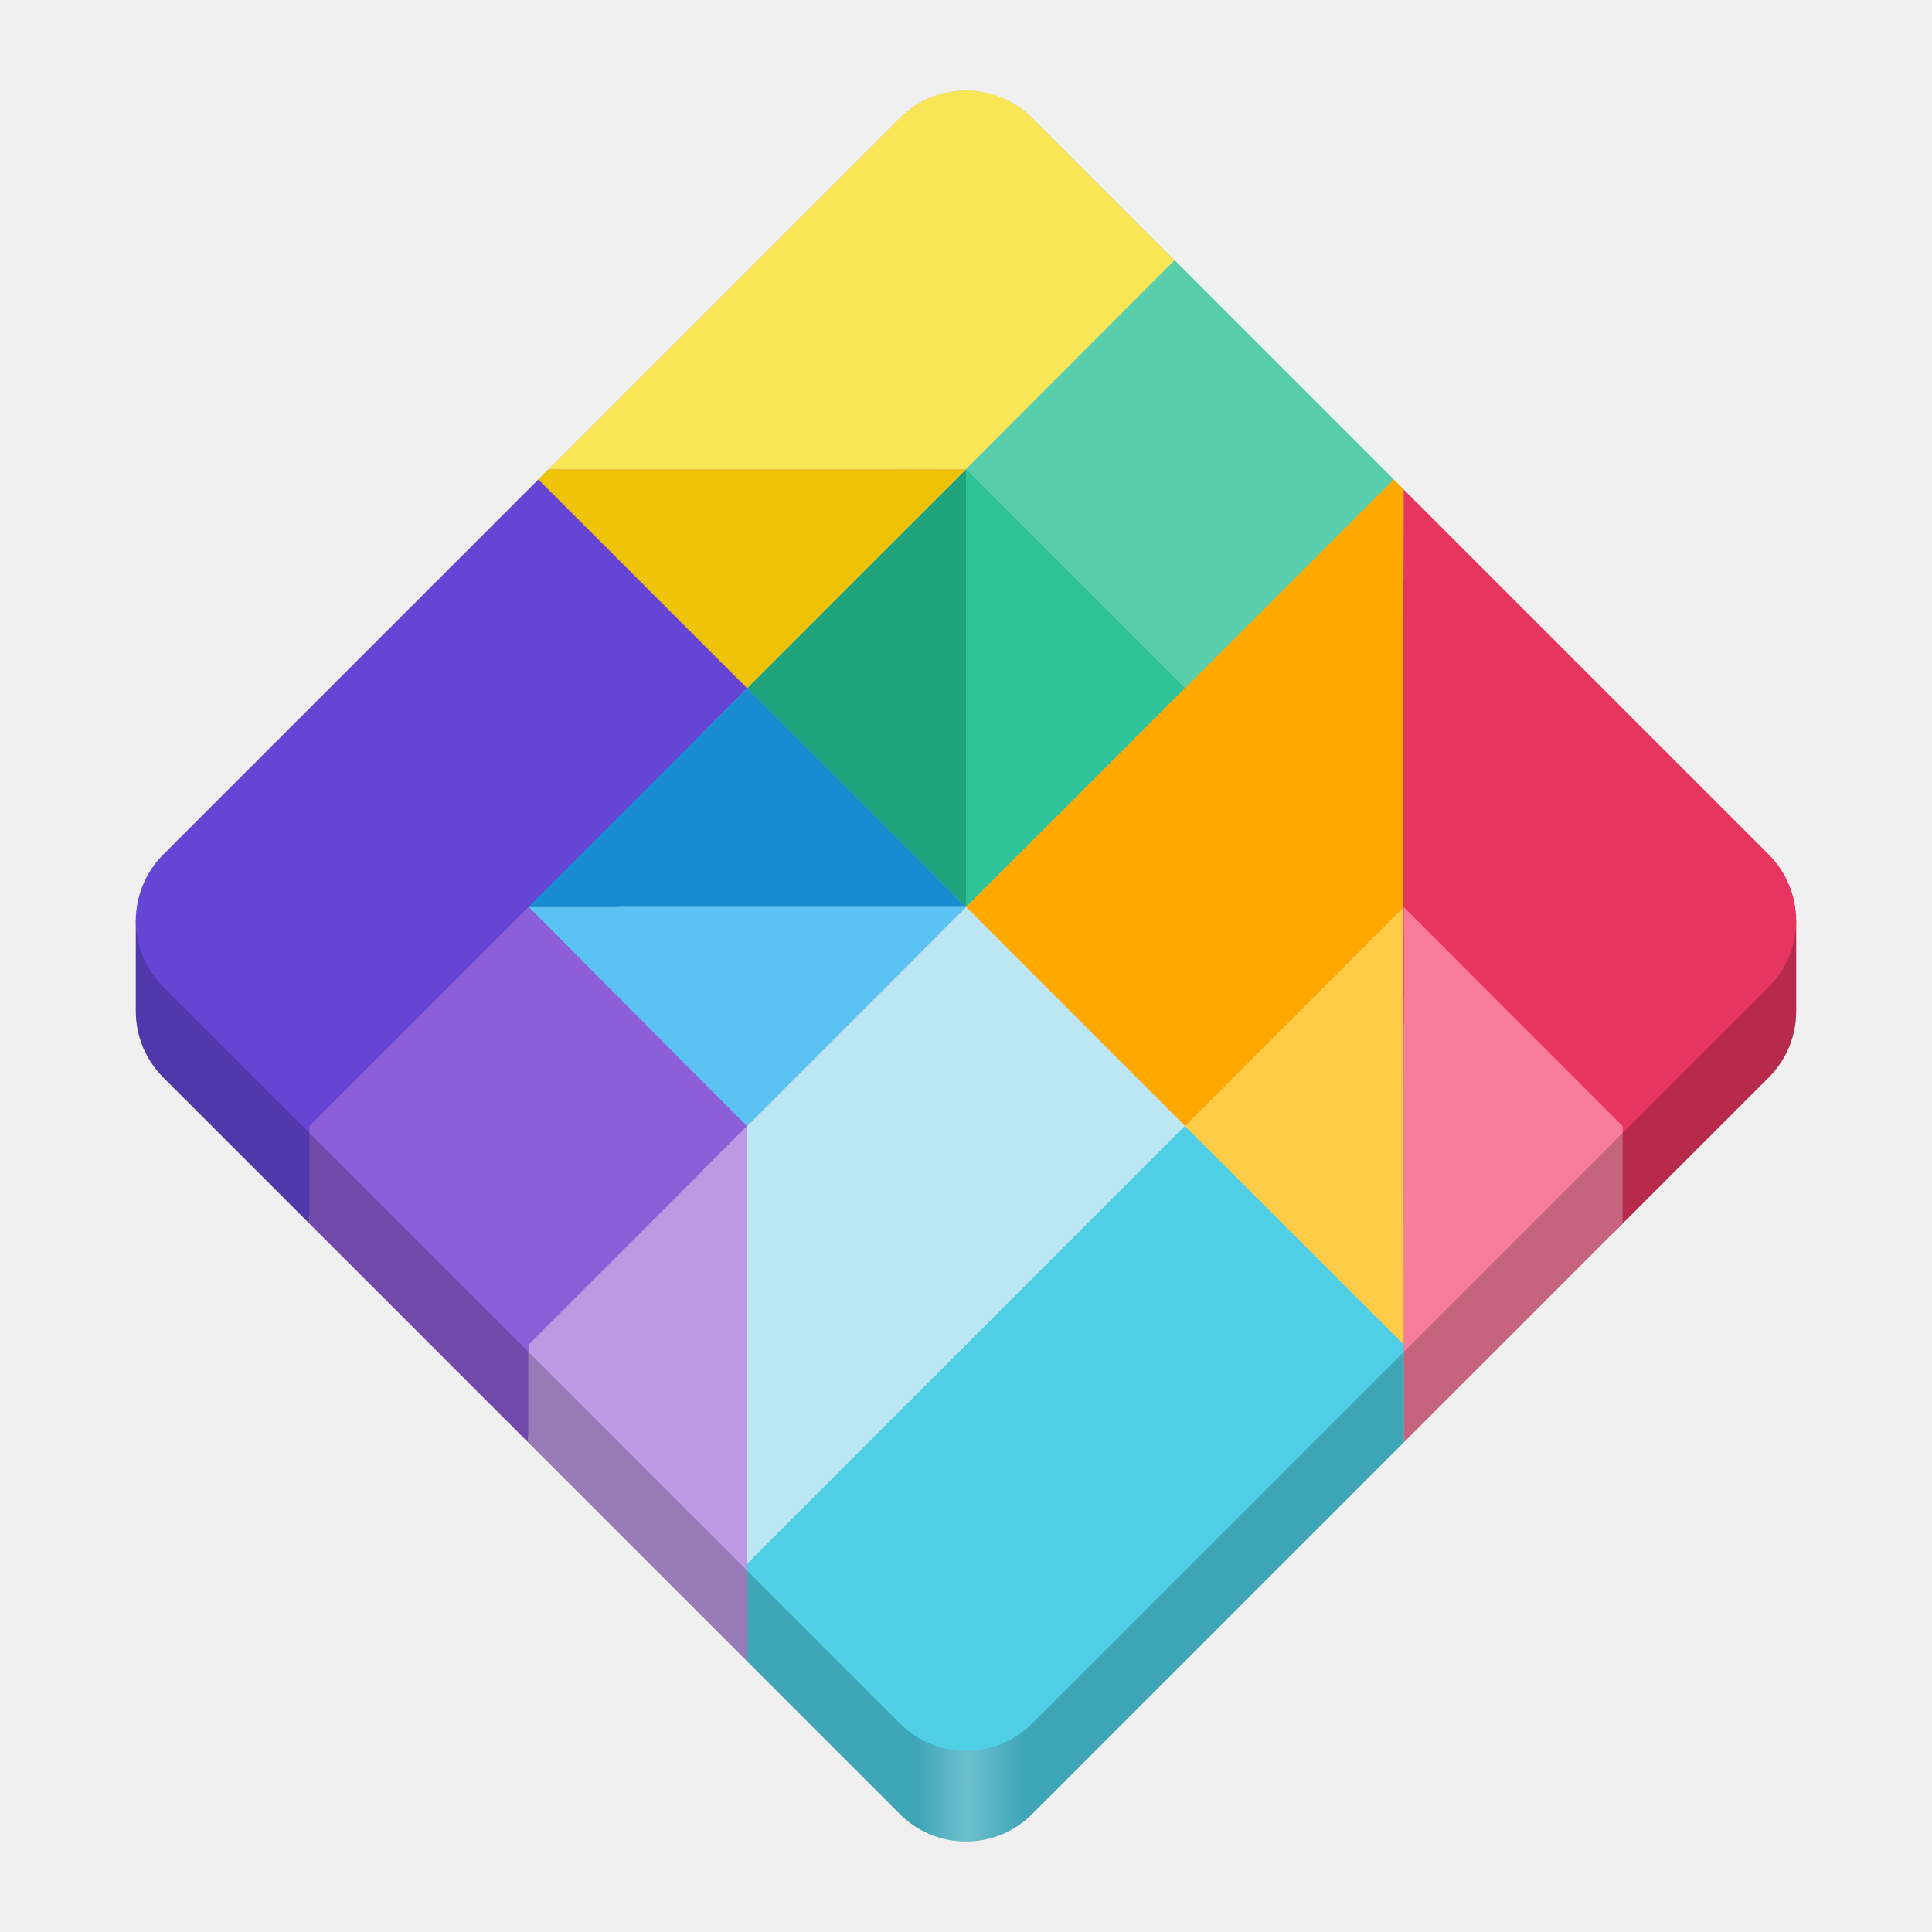
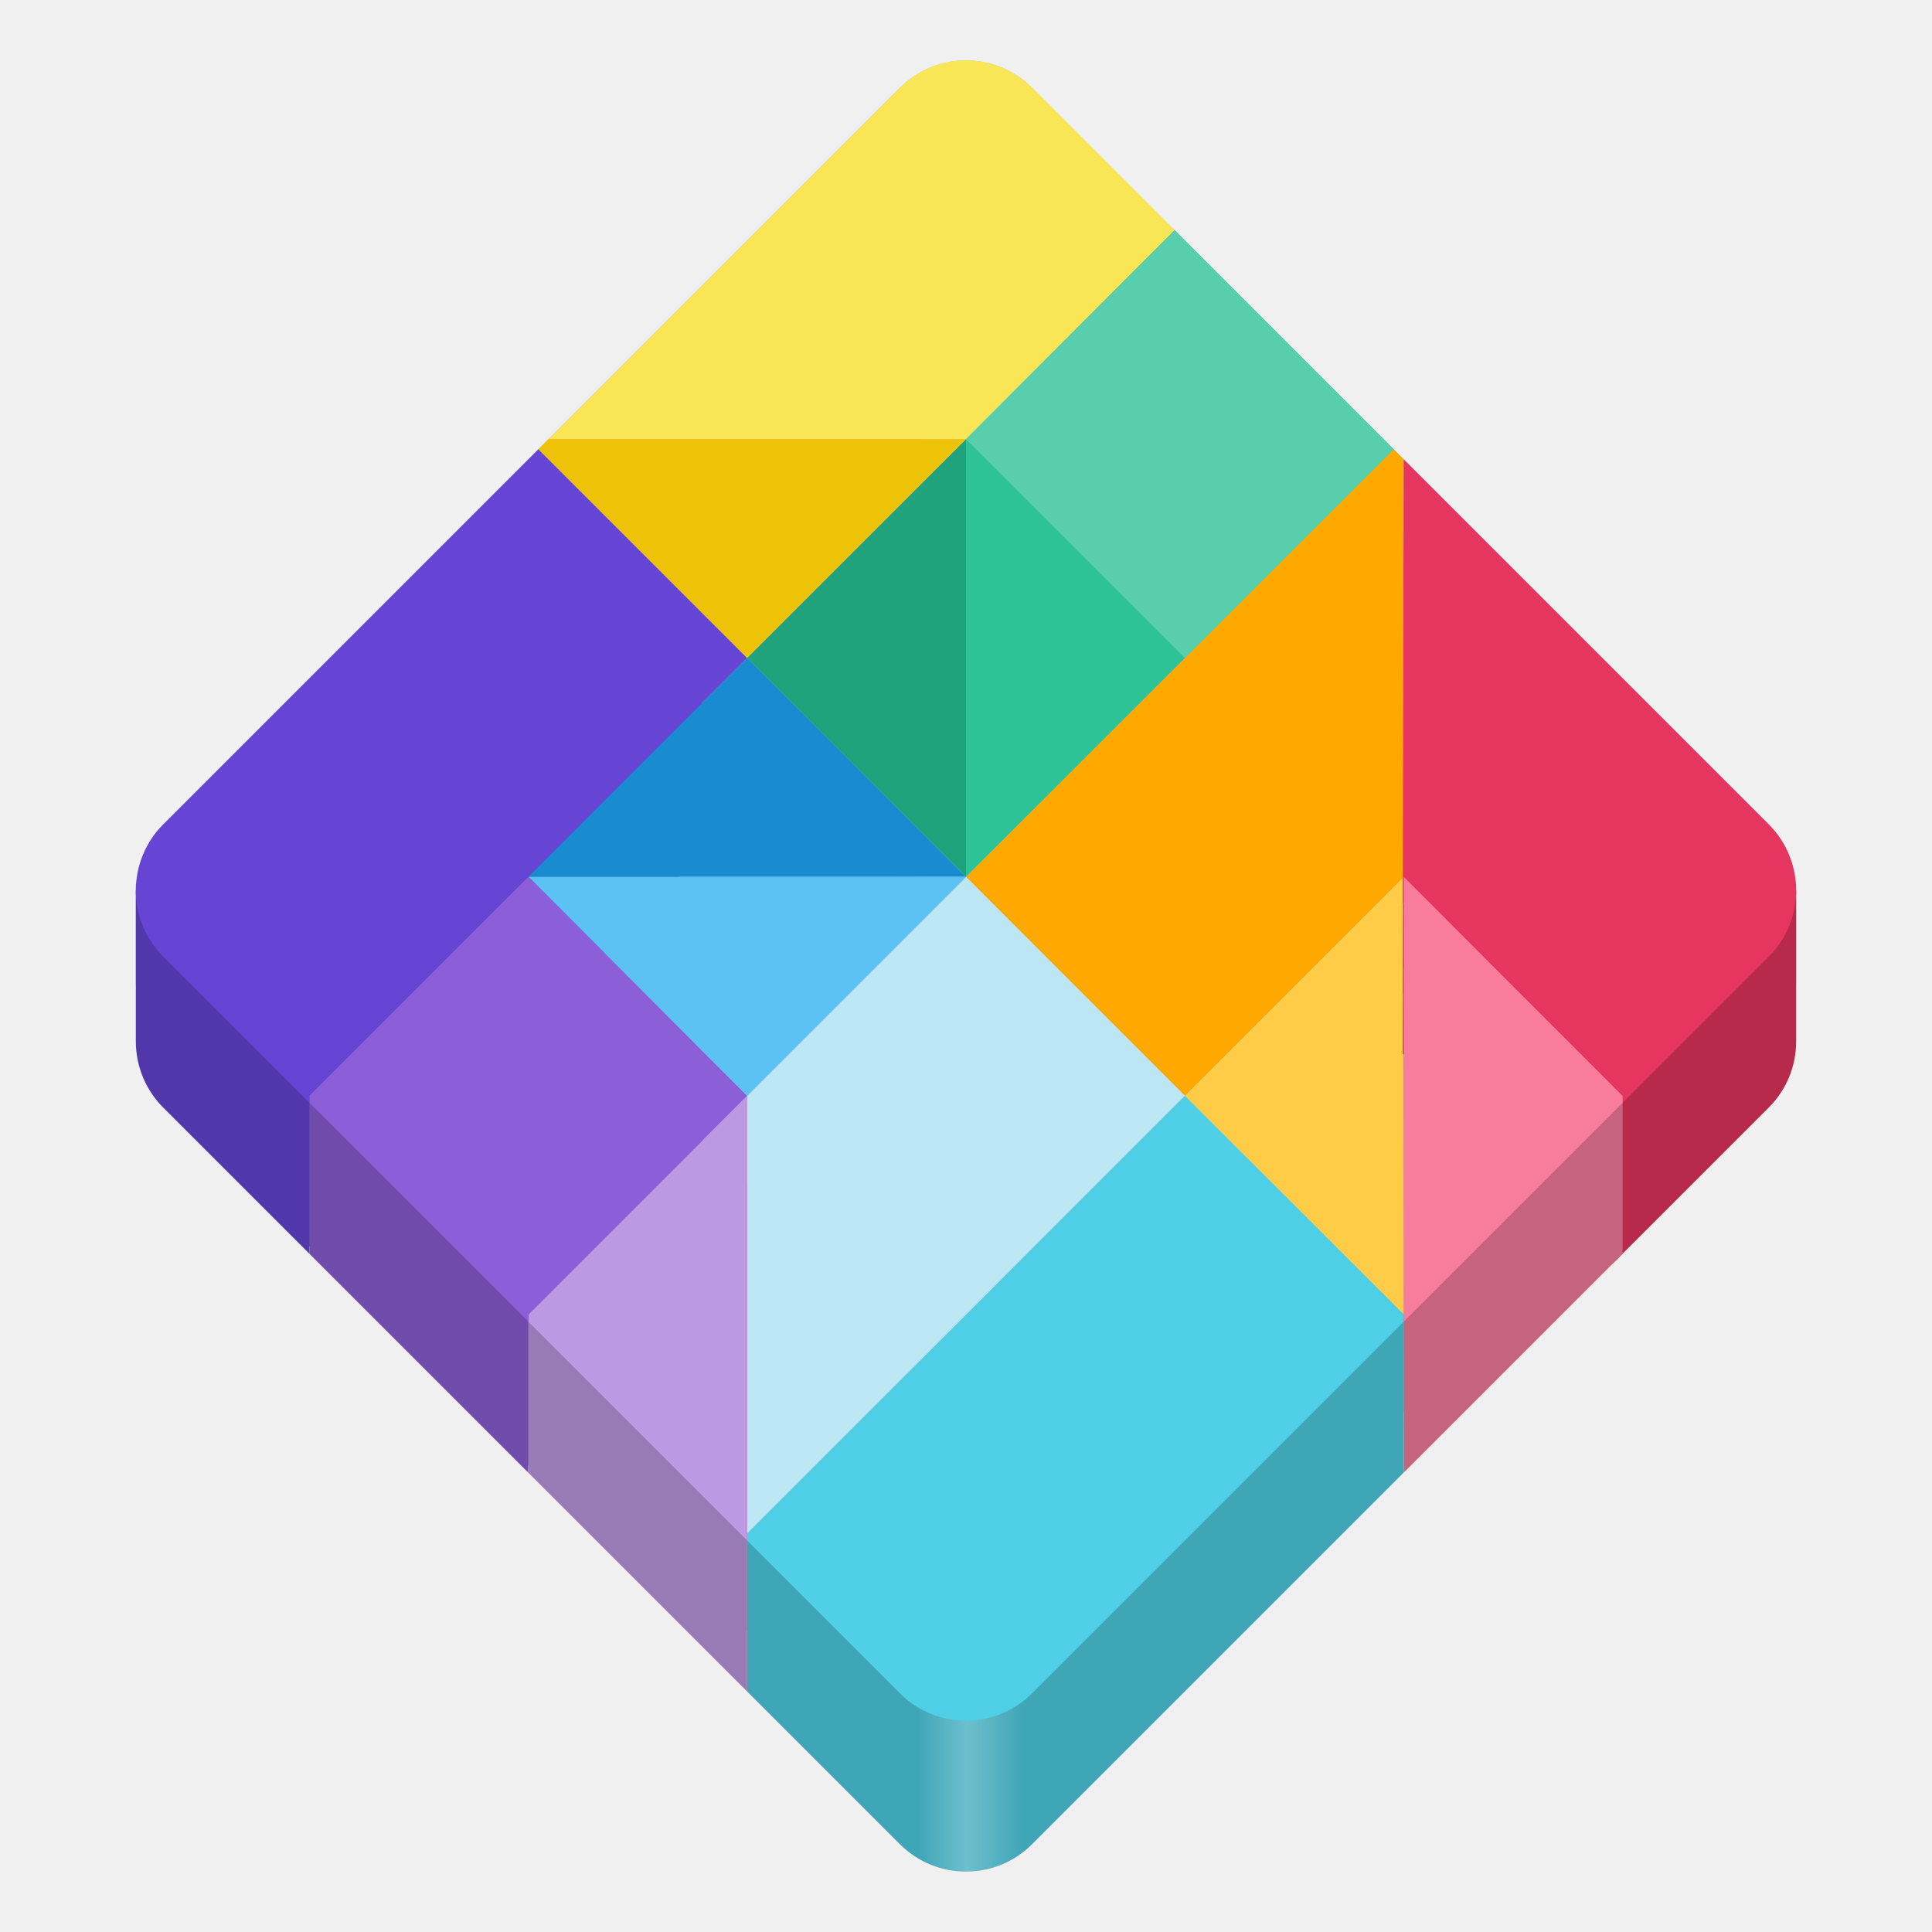
<svg xmlns="http://www.w3.org/2000/svg" xmlns:xlink="http://www.w3.org/1999/xlink" width="128" height="128" viewBox="0 0 128 128" version="1.1" id="svg5">
  <defs id="defs2">
    <linearGradient id="linearGradient49210">
      <stop style="stop-color:#3fa6b8;stop-opacity:1;" offset="0" id="stop49206" />
      <stop style="stop-color:#3fa6b8;stop-opacity:1;" offset="0.26" id="stop50146" />
      <stop style="stop-color:#6dbfcd;stop-opacity:1" offset="0.335" id="stop49504" />
      <stop style="stop-color:#3fa6b8;stop-opacity:1;" offset="0.42" id="stop50404" />
      <stop style="stop-color:#3fa6b8;stop-opacity:1" offset="1" id="stop49208" />
    </linearGradient>
    <linearGradient id="linearGradient1263">
      <stop style="stop-color:#b3b3b3;stop-opacity:1;" offset="0" id="stop1259" />
      <stop style="stop-color:#b3b3b3;stop-opacity:1" offset="0.45" id="stop1689" />
      <stop style="stop-color:#cccccc;stop-opacity:1" offset="0.502" id="stop1365" />
      <stop style="stop-color:#b3b3b3;stop-opacity:1" offset="0.55" id="stop1431" />
      <stop style="stop-color:#b3b3b3;stop-opacity:1" offset="1" id="stop1261" />
    </linearGradient>
    <linearGradient y2="236" x2="96" y1="236" x1="32" gradientTransform="translate(604.8168,170.5864)" gradientUnits="userSpaceOnUse" id="linearGradient1099" xlink:href="#linearGradient1036" />
    <linearGradient id="linearGradient1036">
      <stop id="stop1032" offset="0" style="stop-color:#d5d3cf;stop-opacity:1;" />
      <stop id="stop1034" offset="1" style="stop-color:#f6f5f4;stop-opacity:1" />
    </linearGradient>
    <radialGradient r="32" fy="-76" fx="-244" cy="-76" cx="-244" gradientTransform="matrix(0.8833333,0,0,0.8833333,-460.3502,463.1197)" gradientUnits="userSpaceOnUse" id="radialGradient1103" xlink:href="#linearGradient1069" />
    <linearGradient id="linearGradient1069">
      <stop id="stop1065" offset="0" style="stop-color:#d5d3cf;stop-opacity:1" />
      <stop id="stop1067-1" offset="1" style="stop-color:#949390;stop-opacity:1" />
    </linearGradient>
    <linearGradient gradientUnits="userSpaceOnUse" y2="232" x2="64" y1="262.5" x1="64" id="linearGradient1027" xlink:href="#linearGradient1025" gradientTransform="translate(-470.5864,432.8168)" />
    <linearGradient id="linearGradient1025">
      <stop id="stop1021" offset="0" style="stop-color:#9a9996;stop-opacity:1" />
      <stop id="stop1023" offset="1" style="stop-color:#77767b;stop-opacity:1" />
    </linearGradient>
    <clipPath clipPathUnits="userSpaceOnUse" id="clipPath1609-7">
      <path id="path1611-5" d="m 252,116 28,-28 v -8 h -36 v 36 z" style="fill:#e74747;stroke:none;stroke-width:0.25px;stroke-linecap:butt;stroke-linejoin:miter;stroke-opacity:1" />
    </clipPath>
    <radialGradient r="32" fy="-76" fx="-244" cy="-76" cx="-244" gradientTransform="matrix(0.8833333,0,0,0.8833333,-460.3502,463.1197)" gradientUnits="userSpaceOnUse" id="radialGradient1103-5" xlink:href="#linearGradient1069" />
    <clipPath clipPathUnits="userSpaceOnUse" id="clipPath1609-7-7">
      <path id="path1611-5-0" d="m 252,116 28,-28 v -8 h -36 v 36 z" style="fill:#e74747;stroke:none;stroke-width:0.25px;stroke-linecap:butt;stroke-linejoin:miter;stroke-opacity:1" />
    </clipPath>
    <clipPath clipPathUnits="userSpaceOnUse" id="clipPath744">
      <rect style="fill:#1e88e5;fill-opacity:1;stroke-width:0.265" id="rect746" width="541.867" height="541.867" x="0" y="1.5987212e-14" rx="79.375" ry="79.375" />
    </clipPath>
    <clipPath clipPathUnits="userSpaceOnUse" id="clipPath62">
      <rect style="fill:#1e88e5;fill-opacity:1;stroke-width:0.265" id="rect64" width="541.867" height="541.867" x="2.2507105e-05" y="-0.422" rx="79.375" ry="79.375" />
    </clipPath>
    <radialGradient r="32" fy="-76" fx="-244" cy="-76" cx="-244" gradientTransform="matrix(0.8833333,0,0,0.8833333,-460.3502,463.1197)" gradientUnits="userSpaceOnUse" id="radialGradient1103-6" xlink:href="#linearGradient1069" />
    <clipPath clipPathUnits="userSpaceOnUse" id="clipPath1609-7-2">
      <path id="path1611-5-3" d="m 252,116 28,-28 v -8 h -36 v 36 z" style="fill:#e74747;stroke:none;stroke-width:0.25px;stroke-linecap:butt;stroke-linejoin:miter;stroke-opacity:1" />
    </clipPath>
    <clipPath clipPathUnits="userSpaceOnUse" id="clipPath961">
      <rect style="fill:#00c853;stroke:none;stroke-width:0.529" id="rect963" width="541.867" height="541.867" x="1.4210855e-14" y="2.717972e-05" rx="79.375" ry="79.375" />
    </clipPath>
    <radialGradient r="32" fy="-76" fx="-244" cy="-76" cx="-244" gradientTransform="matrix(0.8833333,0,0,0.8833333,-460.3502,463.1197)" gradientUnits="userSpaceOnUse" id="radialGradient1103-56" xlink:href="#linearGradient1069" />
    <clipPath clipPathUnits="userSpaceOnUse" id="clipPath1440">
      <circle style="display:inline;opacity:1;vector-effect:none;fill:none;fill-opacity:1;stroke:#000000;stroke-width:2;stroke-linecap:butt;stroke-linejoin:miter;stroke-miterlimit:4;stroke-dasharray:none;stroke-dashoffset:0;stroke-opacity:1;marker:none;marker-start:none;marker-mid:none;marker-end:none;paint-order:normal;enable-background:new" id="circle1442" cx="-134.35" cy="193.747" r="24" transform="rotate(-45)" />
    </clipPath>
    <clipPath clipPathUnits="userSpaceOnUse" id="clipPath1430">
      <circle style="display:inline;opacity:1;vector-effect:none;fill:none;fill-opacity:1;stroke:#000000;stroke-width:2;stroke-linecap:butt;stroke-linejoin:miter;stroke-miterlimit:4;stroke-dasharray:none;stroke-dashoffset:0;stroke-opacity:1;marker:none;marker-start:none;marker-mid:none;marker-end:none;paint-order:normal;enable-background:new" id="circle1432" cx="12" cy="232" r="24" />
    </clipPath>
    <clipPath clipPathUnits="userSpaceOnUse" id="clipPath1440-9">
      <circle style="display:inline;opacity:1;vector-effect:none;fill:none;fill-opacity:1;stroke:#000000;stroke-width:2;stroke-linecap:butt;stroke-linejoin:miter;stroke-miterlimit:4;stroke-dasharray:none;stroke-dashoffset:0;stroke-opacity:1;marker:none;marker-start:none;marker-mid:none;marker-end:none;paint-order:normal;enable-background:new" id="circle1442-5" cx="-134.35" cy="193.747" r="24" transform="rotate(-45)" />
    </clipPath>
    <clipPath clipPathUnits="userSpaceOnUse" id="clipPath1430-1">
      <circle style="display:inline;opacity:1;vector-effect:none;fill:none;fill-opacity:1;stroke:#000000;stroke-width:2;stroke-linecap:butt;stroke-linejoin:miter;stroke-miterlimit:4;stroke-dasharray:none;stroke-dashoffset:0;stroke-opacity:1;marker:none;marker-start:none;marker-mid:none;marker-end:none;paint-order:normal;enable-background:new" id="circle1432-8" cx="12" cy="232" r="24" />
    </clipPath>
    <clipPath clipPathUnits="userSpaceOnUse" id="clipPath2024">
      <rect style="opacity:1;vector-effect:none;fill:#63452c;fill-opacity:1;stroke:none;stroke-width:4;stroke-linecap:round;stroke-linejoin:round;stroke-miterlimit:4;stroke-dasharray:none;stroke-dashoffset:0;stroke-opacity:1" id="rect2026" width="74" height="98" x="6" y="196" />
    </clipPath>
    <linearGradient id="linearGradient914">
      <stop id="stop910" offset="0" style="stop-color:#f6f5f4;stop-opacity:0.437" />
      <stop id="stop912" offset="1" style="stop-color:#deddda;stop-opacity:0;" />
    </linearGradient>
    <radialGradient gradientTransform="matrix(2.608696,0,0,1.841036,-102.9565,-748.9467)" gradientUnits="userSpaceOnUse" r="46" fy="296" fx="64" cy="296" cx="64" id="radialGradient916" xlink:href="#linearGradient914" />
    <clipPath clipPathUnits="userSpaceOnUse" id="clipPath11543">
      <rect style="fill:#f0c04e;fill-opacity:1;stroke:none;stroke-width:0.529" id="rect11545" width="541.867" height="541.867" x="1.4746095e-06" y="6.4330168e-05" rx="79.375" ry="79.375" />
    </clipPath>
    <style id="style374">.cls-1{fill:url(#linear-gradient);}.cls-2{opacity:0.35;fill:url(#radial-gradient);}.cls-2,.cls-4{isolation:isolate;}.cls-3{fill:url(#linear-gradient-2);}.cls-4{opacity:0.41;fill:url(#radial-gradient-2);}.cls-5{fill:url(#radial-gradient-3);}.cls-6{fill:url(#radial-gradient-4);}</style>
    <linearGradient id="linear-gradient" x1="63.33" y1="84.03" x2="241.67" y2="84.03" gradientTransform="matrix(1,0,0,-1,0,266)" gradientUnits="userSpaceOnUse">
      <stop offset="0" stop-color="#0c59a4" id="stop376" />
      <stop offset="1" stop-color="#114a8b" id="stop378" />
    </linearGradient>
    <radialGradient id="radial-gradient" cx="161.83" cy="68.91" r="95.38" gradientTransform="matrix(1,0,0,-0.95,0,248.84)" gradientUnits="userSpaceOnUse">
      <stop offset="0.72" stop-opacity="0" id="stop381" />
      <stop offset="0.95" stop-opacity="0.53" id="stop383" />
      <stop offset="1" id="stop385" />
    </radialGradient>
    <linearGradient id="linear-gradient-2" x1="157.35" y1="161.39" x2="45.96" y2="40.06" gradientTransform="matrix(1,0,0,-1,0,266)" gradientUnits="userSpaceOnUse">
      <stop offset="0" stop-color="#1b9de2" id="stop388" />
      <stop offset="0.16" stop-color="#1595df" id="stop390" />
      <stop offset="0.67" stop-color="#0680d7" id="stop392" />
      <stop offset="1" stop-color="#0078d4" id="stop394" />
    </linearGradient>
    <radialGradient id="radial-gradient-2" cx="-340.29" cy="62.99" r="143.24" gradientTransform="matrix(0.15,-0.99,-0.8,-0.12,176.64,-125.4)" gradientUnits="userSpaceOnUse">
      <stop offset="0.76" stop-opacity="0" id="stop397" />
      <stop offset="0.95" stop-opacity="0.5" id="stop399" />
      <stop offset="1" id="stop401" />
    </radialGradient>
    <radialGradient id="radial-gradient-3" cx="113.37" cy="570.21" r="202.43" gradientTransform="matrix(-0.04,1,2.13,0.08,-1179.54,-106.69)" gradientUnits="userSpaceOnUse">
      <stop offset="0" stop-color="#35c1f1" id="stop404" />
      <stop offset="0.11" stop-color="#34c1ed" id="stop406" />
      <stop offset="0.23" stop-color="#2fc2df" id="stop408" />
      <stop offset="0.31" stop-color="#2bc3d2" id="stop410" />
      <stop offset="0.67" stop-color="#36c752" id="stop412" />
    </radialGradient>
    <radialGradient id="radial-gradient-4" cx="376.52" cy="567.97" r="97.34" gradientTransform="matrix(0.28,0.96,0.78,-0.23,-303.76,-148.5)" gradientUnits="userSpaceOnUse">
      <stop offset="0" stop-color="#66eb6e" id="stop415" />
      <stop offset="1" stop-color="#66eb6e" stop-opacity="0" id="stop417" />
    </radialGradient>
    <clipPath clipPathUnits="userSpaceOnUse" id="clipPath1260">
      <rect style="fill:#bbdefb;fill-opacity:1;stroke:none;stroke-width:0.529" id="rect1262" width="541.867" height="541.867" x="2.9492187e-06" y="3.9968629e-05" rx="79.375" ry="79.375" />
    </clipPath>
    <linearGradient x1="0" y1="119.552" x2="235.777" y2="119.552" id="linearGradient-1" gradientTransform="matrix(1.45119,0,0,1.703766,99.85446,80.41603)" gradientUnits="userSpaceOnUse">
      <stop stop-color="#FF5500" offset="0%" id="stop6" />
      <stop stop-color="#FF5500" offset="40.988%" id="stop8" />
      <stop stop-color="#FF2000" offset="58.198%" id="stop10" />
      <stop stop-color="#FF2000" offset="100%" id="stop12" />
    </linearGradient>
    <linearGradient x1="0.021" y1="0.507" x2="1" y2="0.507" id="linearGradient-2" gradientUnits="userSpaceOnUse" gradientTransform="matrix(7.107012,0,0,7.107012,54.42477,49.22005)">
      <stop stop-color="#FF452A" offset="0%" id="stop15" />
      <stop stop-color="#FF2000" offset="100%" id="stop17" />
    </linearGradient>
    <mask id="mask-4" fill="#ffffff">
      <path d="M 45.051,6.703 39.15,2.8822695e-5 h -10.363 -10.363 L 12.522,6.703 c 0,0 -5.182,-1.441 -7.628,1.009 0,0 6.909,-0.624 9.284,3.243 0,0 6.405,1.225 7.269,1.225 0.864,0 2.735,-0.721 4.462,-1.297 1.727,-0.576 2.879,-0.581 2.879,-0.581 0,0 1.151,0.004 2.879,0.581 1.727,0.576 3.598,1.297 4.462,1.297 0.864,0 7.269,-1.225 7.269,-1.225 2.375,-3.867 9.284,-3.243 9.284,-3.243 C 50.233,5.262 45.051,6.703 45.051,6.703" id="use25" style="stroke-width:0.265" />
    </mask>
    <clipPath clipPathUnits="userSpaceOnUse" id="clipPath3338">
      <rect style="fill:#ff7f2a;fill-opacity:1;stroke:none;stroke-width:0.529" id="rect3340" width="541.867" height="541.867" x="1.1368684e-13" y="5.8174133e-05" rx="79.375" ry="79.375" />
    </clipPath>
    <clipPath clipPathUnits="userSpaceOnUse" id="clipPath2140">
      <rect style="fill:#ffad76;fill-opacity:1;stroke:none;stroke-width:0.529" id="rect2142" width="487.68" height="487.68" x="27.093" y="27.093" rx="71.438" ry="71.438" />
    </clipPath>
    <linearGradient gradientUnits="userSpaceOnUse" y2="268" x2="115.823" y1="268" x1="11.823" id="linearGradient1329" xlink:href="#linearGradient1357" gradientTransform="matrix(2.274968,0,0,2.274968,-344.8075,-258.2955)" />
    <linearGradient id="linearGradient1357">
      <stop id="stop1345" offset="0" style="stop-color:#986a44;stop-opacity:1" />
      <stop style="stop-color:#cdab8f;stop-opacity:1" offset="0.029" id="stop1347" />
      <stop id="stop1349" offset="0.058" style="stop-color:#b5835a;stop-opacity:1" />
      <stop style="stop-color:#b5835a;stop-opacity:1" offset="0.942" id="stop1351" />
      <stop id="stop1353" offset="0.971" style="stop-color:#cdab8f;stop-opacity:1" />
      <stop id="stop1355" offset="1" style="stop-color:#986a44;stop-opacity:1" />
    </linearGradient>
    <linearGradient y2="23" x2="60" y1="53.255" x1="70.586" gradientTransform="translate(0,170)" gradientUnits="userSpaceOnUse" id="linearGradient1610" xlink:href="#linearGradient1656" />
    <linearGradient id="linearGradient1656">
      <stop style="stop-color:#ffffff;stop-opacity:1" offset="0" id="stop1652" />
      <stop style="stop-color:#deddda;stop-opacity:1" offset="1" id="stop1654" />
    </linearGradient>
    <linearGradient y2="268" x2="68" y1="268" x1="60" gradientUnits="userSpaceOnUse" id="linearGradient1612" xlink:href="#linearGradient1270" />
    <linearGradient id="linearGradient1270">
      <stop style="stop-color:#949390;stop-opacity:1;" offset="0" id="stop1258" />
      <stop id="stop1260" offset="0.083" style="stop-color:#d5d3cf;stop-opacity:1" />
      <stop style="stop-color:#949390;stop-opacity:1;" offset="0.167" id="stop1262" />
      <stop id="stop1264" offset="0.833" style="stop-color:#949390;stop-opacity:1;" />
      <stop style="stop-color:#d5d3cf;stop-opacity:1" offset="0.917" id="stop1266" />
      <stop style="stop-color:#949390;stop-opacity:1" offset="1" id="stop1268" />
    </linearGradient>
    <linearGradient xlink:href="#linearGradient1263" id="linearGradient1265" x1="9" y1="64" x2="119" y2="64" gradientUnits="userSpaceOnUse" />
    <filter id="alpha" filterUnits="objectBoundingBox" x="0" y="0" width="1" height="1">
      <feColorMatrix type="matrix" in="SourceGraphic" values="0 0 0 0 1 0 0 0 0 1 0 0 0 0 1 0 0 0 1 0" id="feColorMatrix3409" />
    </filter>
    <mask id="mask0">
      <g filter="url(#alpha)" id="g3414">
        <rect x="0" y="0" width="128" height="128" style="fill:rgb(0%,0%,0%);fill-opacity:0.2;stroke:none;" id="rect3412" />
      </g>
    </mask>
    <clipPath id="clip1">
      <rect x="0" y="0" width="192" height="152" id="rect3417" />
    </clipPath>
    <g id="surface6224" clip-path="url(#clip1)">
      <path style=" stroke:none;fill-rule:nonzero;fill:rgb(100%,100%,100%);fill-opacity:1;" d="M 64 32 L 80 48 L 96 32 L 80 16 Z M 64 32 " id="path3420" />
    </g>
    <mask id="mask1">
      <g filter="url(#alpha)" id="g3425">
        <rect x="0" y="0" width="128" height="128" style="fill:rgb(0%,0%,0%);fill-opacity:0.2;stroke:none;" id="rect3423" />
      </g>
    </mask>
    <clipPath id="clip2">
      <rect x="0" y="0" width="192" height="152" id="rect3428" />
    </clipPath>
    <g id="surface6227" clip-path="url(#clip2)">
      <path style=" stroke:none;fill-rule:nonzero;fill:rgb(0%,0%,0%);fill-opacity:1;" d="M 3.312 64 L 3.312 66 L 3.316 66 C 3.312 68.047 4.09 70.09 5.656 71.656 L 58.344 124.344 C 61.477 127.477 66.523 127.477 69.656 124.344 L 122.344 71.656 C 123.91 70.09 124.688 68.047 124.688 66 L 124.688 64 C 124.688 66.047 123.91 68.09 122.344 69.656 L 69.656 122.344 C 66.523 125.477 61.477 125.477 58.344 122.344 L 5.656 69.656 C 4.09 68.09 3.312 66.047 3.316 64 Z M 3.312 64 " id="path3431" />
    </g>
    <mask id="mask2">
      <g filter="url(#alpha)" id="g3436">
        <rect x="0" y="0" width="128" height="128" style="fill:rgb(0%,0%,0%);fill-opacity:0.3;stroke:none;" id="rect3434" />
      </g>
    </mask>
    <clipPath id="clip3">
      <rect x="0" y="0" width="192" height="152" id="rect3439" />
    </clipPath>
    <g id="surface6230" clip-path="url(#clip3)">
      <path style=" stroke:none;fill-rule:nonzero;fill:rgb(14.118%,12.157%,19.216%);fill-opacity:1;" d="M 176 24 L 176 30 L 182 24 Z M 176 24 " id="path3442" />
    </g>
    <filter id="alpha-3" filterUnits="objectBoundingBox" x="0" y="0" width="1" height="1">
      <feColorMatrix type="matrix" in="SourceGraphic" values="0 0 0 0 1 0 0 0 0 1 0 0 0 0 1 0 0 0 1 0" id="feColorMatrix3767" />
    </filter>
    <mask id="mask0-6">
      <g filter="url(#alpha)" id="g3772" style="filter:url(#alpha-3)">
        <rect x="0" y="0" width="128" height="128" style="fill:rgb(0%,0%,0%);fill-opacity:0.2;stroke:none;" id="rect3770" />
      </g>
    </mask>
    <clipPath id="clip1-7">
      <rect x="0" y="0" width="192" height="152" id="rect3775" />
    </clipPath>
    <g id="surface6224-5" clip-path="url(#clip1-7)">
      <path style=" stroke:none;fill-rule:nonzero;fill:rgb(100%,100%,100%);fill-opacity:1;" d="M 64 32 L 80 48 L 96 32 L 80 16 Z M 64 32 " id="path3778" />
    </g>
    <mask id="mask1-3">
      <g filter="url(#alpha)" id="g3783" style="filter:url(#alpha-3)">
        <rect x="0" y="0" width="128" height="128" style="fill:rgb(0%,0%,0%);fill-opacity:0.2;stroke:none;" id="rect3781" />
      </g>
    </mask>
    <clipPath id="clip2-5">
      <rect x="0" y="0" width="192" height="152" id="rect3786" />
    </clipPath>
    <g id="surface6227-6" clip-path="url(#clip2-5)">
      <path style=" stroke:none;fill-rule:nonzero;fill:rgb(0%,0%,0%);fill-opacity:1;" d="M 3.312 64 L 3.312 66 L 3.316 66 C 3.312 68.047 4.09 70.09 5.656 71.656 L 58.344 124.344 C 61.477 127.477 66.523 127.477 69.656 124.344 L 122.344 71.656 C 123.91 70.09 124.688 68.047 124.688 66 L 124.688 64 C 124.688 66.047 123.91 68.09 122.344 69.656 L 69.656 122.344 C 66.523 125.477 61.477 125.477 58.344 122.344 L 5.656 69.656 C 4.09 68.09 3.312 66.047 3.316 64 Z M 3.312 64 " id="path3789" />
    </g>
    <mask id="mask2-2">
      <g filter="url(#alpha)" id="g3794" style="filter:url(#alpha-3)">
        <rect x="0" y="0" width="128" height="128" style="fill:rgb(0%,0%,0%);fill-opacity:0.3;stroke:none;" id="rect3792" />
      </g>
    </mask>
    <clipPath id="clip3-9">
      <rect x="0" y="0" width="192" height="152" id="rect3797" />
    </clipPath>
    <g id="surface6230-1" clip-path="url(#clip3-9)">
      <path style=" stroke:none;fill-rule:nonzero;fill:rgb(14.118%,12.157%,19.216%);fill-opacity:1;" d="M 176 24 L 176 30 L 182 24 Z M 176 24 " id="path3800" />
    </g>
-     <linearGradient xlink:href="#linearGradient49210" id="linearGradient49212" x1="49.5" y1="122" x2="93.014" y2="122" gradientUnits="userSpaceOnUse" />
+     <linearGradient xlink:href="#linearGradient49210" id="linearGradient517" gradientUnits="userSpaceOnUse" x1="49.5" y1="122" x2="93.014" y2="122" gradientTransform="translate(0,4)" />
  </defs>
  <g id="layer2">
-     <path id="rect1021" style="fill:url(#linearGradient1265);fill-opacity:1;stroke-width:0.775" d="M 64 6 C 62.415 6 60.828 6.607 59.613 7.822 L 10.822 56.613 C 9.723 57.713 9.147 59.119 9.043 60.551 L 9 60.551 L 9 61 L 9 67 C 9 68.585 9.607 70.172 10.822 71.387 L 59.613 120.178 C 62.043 122.607 65.957 122.607 68.387 120.178 L 117.178 71.387 C 118.393 70.172 119 68.585 119 67 L 119 61 L 119 60.551 L 118.957 60.551 C 118.853 59.119 118.277 57.713 117.178 56.613 L 68.387 7.822 C 67.172 6.607 65.585 6 64 6 z " />
-     <path id="path36631" style="fill:url(#linearGradient49212);fill-opacity:1;fill-rule:nonzero;stroke:none;stroke-width:0.906" d="M 78.5 80.594 L 53.053 106.041 L 53.053 104.064 L 49.5 104.064 L 49.5 109.594 L 49.5 110.064 L 59.613 120.178 C 62.043 122.607 65.957 122.607 68.387 120.178 L 93.014 95.551 L 93.012 95.297 L 93.014 95.297 L 93.014 89.297 L 89.461 89.297 L 89.461 91.539 L 78.5 80.594 z " />
-     <path style="fill:#ffffff;fill-opacity:1;stroke-width:0.217" d="m 64,83.104 v -3.594" id="path42913" />
-     <path id="path3449" style="fill:#4fcfe6;fill-opacity:1;fill-rule:nonzero;stroke:none;stroke-width:0.906" d="M 78.5 74.594 L 49.5 103.594 L 49.5 104.064 L 59.613 114.178 C 62.043 116.607 65.957 116.607 68.387 114.178 L 93.014 89.551 L 93.012 89.084 L 78.5 74.594 z " />
-     <path id="path3451" style="fill:#1ea37d;fill-opacity:1;fill-rule:nonzero;stroke:none;stroke-width:0.906" d="M 64 31.092 L 49.5 45.592 L 64 60.094 L 64 31.092 z " />
-     <path id="path3453" style="fill:#ffcc47;fill-opacity:1;fill-rule:nonzero;stroke:none;stroke-width:0.906" d="M 93.002 60.094 L 78.5 74.594 L 93.012 89.084 L 93.016 89.076 L 93.002 60.094 z " />
-     <path id="path3455" style="fill:#ffa800;fill-opacity:1;fill-rule:nonzero;stroke:none;stroke-width:0.906" d="M 92.328 31.764 L 64 60.094 L 78.5 74.594 L 92.945 60.15 L 93 32.436 L 92.328 31.764 z " />
-     <path id="path42723" style="fill:#b82a4b;fill-opacity:1;fill-rule:nonzero;stroke:none;stroke-width:0.906" d="M 93 38.436 L 92.945 66.15 L 92.941 67.816 L 106.844 81.721 L 117.178 71.387 C 118.393 70.172 119 68.585 119 67 L 119 61 L 115.564 61 L 93 38.436 z " />
-     <path id="path39872" style="fill:#c6647d;fill-opacity:1;fill-rule:nonzero;stroke:none;stroke-width:0.906" d="M 93.002 66.094 L 93.016 95.549 L 107.502 81.062 L 107.502 80.611 L 107.502 75.062 L 103.949 75.062 L 103.949 77.055 L 93.002 66.094 z " />
-     <path id="path3465" style="fill:#e6355e;fill-opacity:1;fill-rule:nonzero;stroke:none;stroke-width:0.906" d="M 93 32.436 L 92.945 60.15 L 92.941 61.816 L 106.844 75.721 L 117.178 65.387 C 118.393 64.172 119 62.585 119 61 C 119 59.415 118.393 57.828 117.178 56.613 L 93 32.436 z " />
-     <path id="path3457" style="fill:#bde6f5;fill-opacity:1;fill-rule:nonzero;stroke:none;stroke-width:0.906" d="M 64 60.094 L 49.5 74.594 L 49.5 103.594 L 78.5 74.594 L 64 60.094 z " />
-     <path id="path3459" style="fill:#2ec299;fill-opacity:1;fill-rule:nonzero;stroke:none;stroke-width:0.906" d="M 77.818 17.254 L 64 31.092 L 64 60.094 L 92.328 31.764 L 77.818 17.254 z " />
-     <path id="path17897" style="fill:#5237aa;fill-opacity:1;fill-rule:nonzero;stroke:none;stroke-width:0.906" d="M 35.672 37.764 L 12.436 61 L 9 61 L 9 67 C 9 68.585 9.607 70.172 10.822 71.387 L 20.498 81.062 L 20.498 80.594 L 35 66.094 L 35.02 66.072 L 49.5 51.592 L 35.672 37.764 z " />
-     <path id="path22542" style="fill:#704bac;fill-opacity:1;fill-rule:nonzero;stroke:none;stroke-width:0.906" d="M 35.02 66.072 L 24.051 77.041 L 24.051 75.062 L 20.498 75.062 L 20.498 80.594 L 20.498 81.062 L 35 95.564 L 35 95.094 L 49.5 80.594 L 35.02 66.072 z " />
-     <path id="path31440" style="fill:#977ab6;fill-opacity:1;fill-rule:nonzero;stroke:none;stroke-width:0.906" d="M 49.5 80.594 L 38.551 91.543 L 38.551 89.564 L 35 89.564 L 35 95.094 L 35 95.564 L 49.5 110.064 L 49.5 109.594 L 49.5 80.594 z " />
-     <path id="path3461" style="fill:#6645d4;fill-opacity:1;fill-rule:nonzero;stroke:none;stroke-width:0.906" d="M 35.672 31.764 L 10.822 56.613 C 9.607 57.828 9 59.415 9 61 C 9 62.585 9.607 64.172 10.822 65.387 L 20.498 75.062 L 20.498 74.594 L 35 60.094 L 35.02 60.072 L 49.5 45.592 L 35.672 31.764 z " />
-     <path id="path3447" style="fill:#bd99e3;fill-opacity:1;fill-rule:nonzero;stroke:none;stroke-width:0.906" d="M 49.5 74.594 L 35 89.094 L 35 89.564 L 49.5 104.064 L 49.5 103.594 L 49.5 74.594 z " />
-     <path id="path3463" style="fill:#f8e657;fill-opacity:1;fill-rule:nonzero;stroke:none;stroke-width:0.906" d="M 64 6 C 62.415 6 60.828 6.607 59.613 7.822 L 36.344 31.092 L 64 31.092 L 77.818 17.254 L 68.387 7.822 C 67.172 6.607 65.585 6 64 6 z " />
-     <path id="path3469" style="fill:#eec207;fill-opacity:1;fill-rule:nonzero;stroke:none;stroke-width:0.906" d="M 36.344 31.092 L 35.672 31.764 L 49.5 45.592 L 64 31.092 L 36.344 31.092 z " />
-     <path id="path3471" style="fill:#f87d9c;fill-opacity:1;fill-rule:nonzero;stroke:none;stroke-width:0.906" d="M 93.002 60.094 L 93.016 89.549 L 107.502 75.062 L 107.502 74.611 L 93.002 60.094 z " />
-     <path id="path3473" style="fill:#8c5ed7;fill-opacity:1;fill-rule:nonzero;stroke:none;stroke-width:0.906" d="M 35.02 60.072 L 20.498 74.594 L 20.498 75.062 L 35 89.564 L 35 89.094 L 49.5 74.594 L 35.02 60.072 z " />
    <use xlink:href="#surface6230" mask="url(#mask2)" id="use3481" x="0" y="0" width="100%" height="100%" transform="matrix(0.9062814,0,0,0.9062814,5.998026,2.090822)" />
-     <path id="path3475" style="fill:#5cc2f3;fill-opacity:1;fill-rule:nonzero;stroke:none;stroke-width:0.906" d="M 35.041 60.094 L 49.5 74.594 L 64 60.094 L 35.041 60.094 z " />
-     <path style="fill:#198cd1;fill-opacity:1;fill-rule:nonzero;stroke:none;stroke-width:0.906" d="M 64,60.093 49.5,45.592 34.999,60.093 Z m 0,0" id="path3477" />
-     <path id="path13360" style="fill:#5cc2f3;fill-opacity:1;fill-rule:nonzero;stroke:none;stroke-width:0.906" d="M 35.041 60.094 L 49.5 74.594 L 64 60.094 L 35.041 60.094 z " />
-     <path style="fill:#58cead;fill-opacity:1;stroke-width:0.2" d="M 77.818,17.254 64,31.092 78.5,45.592 92.328,31.764 Z" id="path14019" />
+     <g id="g550" transform="translate(0,-2.000014)">
+       <path id="rect1021" style="fill:url(#linearGradient1265);fill-opacity:1;stroke-width:0.775" d="M 64,6 C 62.415,6 60.828,6.607 59.613,7.822 L 10.822,56.613 c -1.1,1.1 -1.675,2.505 -1.779,3.938 H 9 V 61 67 c 0,1.585 0.607,3.172 1.822,4.387 l 48.791,48.791 c 2.43,2.43 6.344,2.43 8.773,0 L 117.178,71.387 C 118.393,70.172 119,68.585 119,67 v -6 -0.449 h -0.043 c -0.104,-1.432 -0.68,-2.838 -1.779,-3.938 L 68.387,7.822 C 67.172,6.607 65.585,6 64,6 Z" />
+       <path style="fill:#ffffff;fill-opacity:1;stroke-width:0.217" d="m 64,83.104 v -3.594" id="path42913" />
+       <path id="path505" style="fill:url(#linearGradient517);fill-opacity:1;fill-rule:nonzero;stroke:none;stroke-width:0.906" d="m 78.5,80.594 -25.447,25.447 v -1.977 H 49.5 v 4 1.529 0.471 3.529 0.471 l 10.113,10.113 c 2.43,2.43 6.344,2.43 8.773,0 l 24.627,-24.627 -0.002,-0.254 h 0.002 v -3.746 -0.254 -2 -4 h -3.553 v 2.242 z" />
+       <path id="path3449" style="fill:#4fcfe6;fill-opacity:1;fill-rule:nonzero;stroke:none;stroke-width:0.906" d="m 78.5,74.594 -29,29 v 0.471 l 10.113,10.113 c 2.43,2.43 6.344,2.43 8.773,0 l 24.627,-24.627 -0.002,-0.467 z" />
+       <path id="path3451" style="fill:#1ea37d;fill-opacity:1;fill-rule:nonzero;stroke:none;stroke-width:0.906" d="m 64,31.092 -14.5,14.5 L 64,60.094 Z" />
+       <path id="path511" style="fill:#5237aa;fill-opacity:1;fill-rule:nonzero;stroke:none;stroke-width:0.906" d="M 35.672,37.764 12.436,61 H 9 v 4 2 4 c 0,1.585 0.607,3.172 1.822,4.387 L 20.498,85.062 V 84.594 L 35,70.094 35.02,70.072 49.5,55.592 l -2,-2 2,-2 z" />
+       <path id="path3453" style="fill:#ffcc47;fill-opacity:1;fill-rule:nonzero;stroke:none;stroke-width:0.906" d="m 93.002,60.094 -14.502,14.5 14.512,14.49 0.004,-0.008 z" />
+       <path id="path507" style="fill:#b82a4b;fill-opacity:1;fill-rule:nonzero;stroke:none;stroke-width:0.906" d="m 93,38.436 -0.055,27.715 -0.004,1.666 0.008,0.008 -0.004,2.326 -0.004,1.666 13.902,13.904 10.334,-10.334 C 118.393,74.172 119,72.585 119,71 v -4 -2 -4 h -3.436 z" />
+       <path id="path3455" style="fill:#ffa800;fill-opacity:1;fill-rule:nonzero;stroke:none;stroke-width:0.906" d="M 92.328,31.764 64,60.094 78.5,74.594 92.945,60.15 93,32.436 Z" />
+       <path id="path3465" style="fill:#e6355e;fill-opacity:1;fill-rule:nonzero;stroke:none;stroke-width:0.906" d="m 93,32.436 -0.055,27.715 -0.004,1.666 13.902,13.904 10.334,-10.334 C 118.393,64.172 119,62.585 119,61 c 0,-1.585 -0.607,-3.172 -1.822,-4.387 z" />
+       <path id="path509" style="fill:#c6647d;fill-opacity:1;fill-rule:nonzero;stroke:none;stroke-width:0.906" d="m 93.002,66.094 0.002,4.002 -0.002,-0.002 0.014,29.455 L 107.502,85.062 V 84.611 81.062 80.611 79.062 v -4 h -3.553 v 1.992 z" />
+       <path id="path3457" style="fill:#bde6f5;fill-opacity:1;fill-rule:nonzero;stroke:none;stroke-width:0.906" d="m 64,60.094 -14.5,14.5 v 29 l 29,-29 z" />
+       <path id="path3459" style="fill:#2ec299;fill-opacity:1;fill-rule:nonzero;stroke:none;stroke-width:0.906" d="M 77.818,17.254 64,31.092 V 60.094 L 92.328,31.764 Z" />
+       <path id="path3461" style="fill:#6645d4;fill-opacity:1;fill-rule:nonzero;stroke:none;stroke-width:0.906" d="M 35.672,31.764 10.822,56.613 C 9.607,57.828 9,59.415 9,61 c 0,1.585 0.607,3.172 1.822,4.387 L 20.498,75.062 V 74.594 L 35,60.094 35.02,60.072 49.5,45.592 Z" />
+       <path id="path513" style="fill:#704bac;fill-opacity:1;fill-rule:nonzero;stroke:none;stroke-width:0.906" d="m 35.02,66.072 -10.969,10.969 V 75.062 h -3.553 v 4 1.531 0.469 3.531 0.469 L 35,99.564 V 99.094 l 14.5,-14.5 L 47.502,82.592 49.5,80.594 Z" />
+       <path id="path515" style="fill:#977ab6;fill-opacity:1;fill-rule:nonzero;stroke:none;stroke-width:0.906" d="M 49.5,80.594 38.551,91.543 V 89.564 H 35 v 4 1.529 0.471 3.529 0.471 l 14.5,14.5 v -0.471 -3.529 -0.471 -25 z" />
+       <path id="path3447" style="fill:#bd99e3;fill-opacity:1;fill-rule:nonzero;stroke:none;stroke-width:0.906" d="m 49.5,74.594 -14.5,14.5 v 0.471 l 14.5,14.5 v -0.471 z" />
+       <path id="path3463" style="fill:#f8e657;fill-opacity:1;fill-rule:nonzero;stroke:none;stroke-width:0.906" d="M 64,6 C 62.415,6 60.828,6.607 59.613,7.822 L 36.344,31.092 H 64 L 77.818,17.254 68.387,7.822 C 67.172,6.607 65.585,6 64,6 Z" />
+       <path id="path3469" style="fill:#eec207;fill-opacity:1;fill-rule:nonzero;stroke:none;stroke-width:0.906" d="M 36.344,31.092 35.672,31.764 49.5,45.592 l 14.5,-14.5 z" />
+       <path id="path3471" style="fill:#f87d9c;fill-opacity:1;fill-rule:nonzero;stroke:none;stroke-width:0.906" d="M 93.002,60.094 93.016,89.549 107.502,75.062 v -0.451 z" />
+       <path id="path3473" style="fill:#8c5ed7;fill-opacity:1;fill-rule:nonzero;stroke:none;stroke-width:0.906" d="M 35.02,60.072 20.498,74.594 V 75.062 L 35,89.564 V 89.094 l 14.5,-14.5 z" />
+       <path id="path3475" style="fill:#5cc2f3;fill-opacity:1;fill-rule:nonzero;stroke:none;stroke-width:0.906" d="M 35.041,60.094 49.5,74.594 64,60.094 Z" />
+       <path style="fill:#198cd1;fill-opacity:1;fill-rule:nonzero;stroke:none;stroke-width:0.906" d="M 64,60.093 49.5,45.592 34.999,60.093 Z m 0,0" id="path3477" />
+       <path id="path13360" style="fill:#5cc2f3;fill-opacity:1;fill-rule:nonzero;stroke:none;stroke-width:0.906" d="M 35.041,60.094 49.5,74.594 64,60.094 Z" />
+       <path style="fill:#58cead;fill-opacity:1;stroke-width:0.2" d="M 77.818,17.254 64,31.092 78.5,45.592 92.328,31.764 Z" id="path14019" />
+     </g>
  </g>
</svg>
